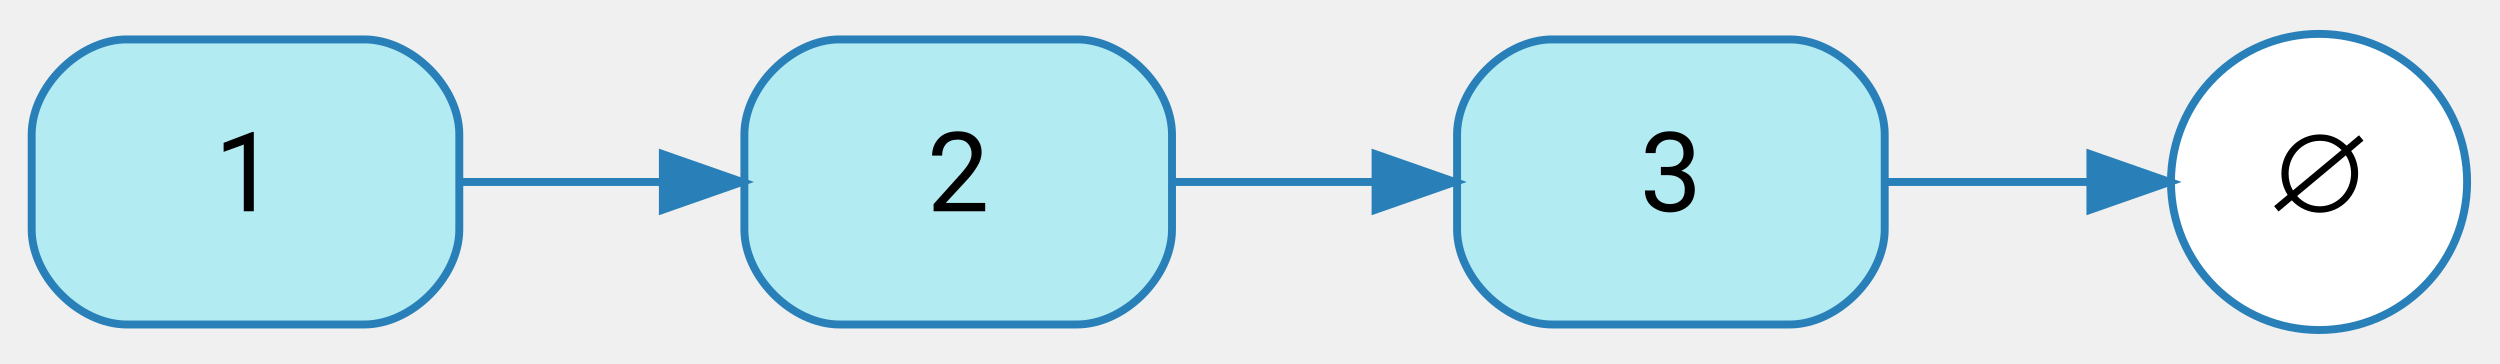
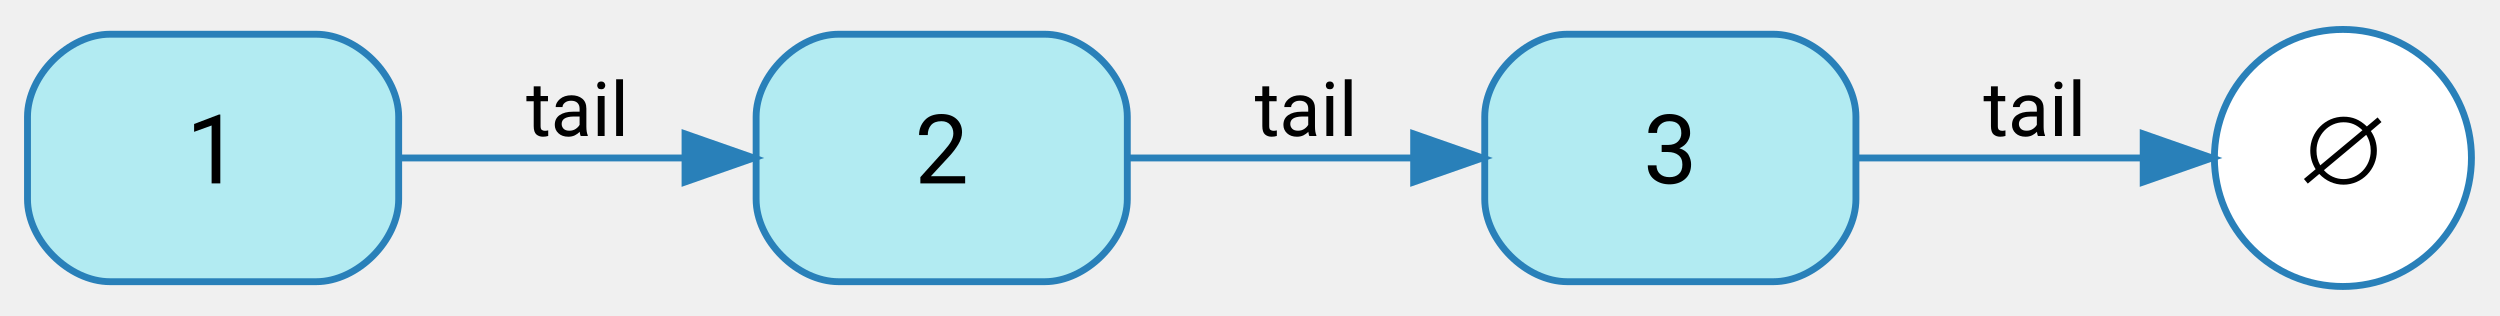
- <svg xmlns="http://www.w3.org/2000/svg" width="316pt" height="46pt" viewBox="0.00 0.00 315.70 45.70">
+ <svg xmlns="http://www.w3.org/2000/svg" width="364pt" height="46pt" viewBox="0.00 0.00 363.70 45.70">
  <g id="graph0" class="graph" transform="scale(1 1) rotate(0) translate(4 41.6967)">
    <g id="node1" class="node">
      <path fill="#b2ebf2" stroke="#2980b9" d="M42,-36.848C42,-36.848 12,-36.848 12,-36.848 6,-36.848 0,-30.848 0,-24.848 0,-24.848 0,-12.848 0,-12.848 0,-6.848 6,-.848 12,-.848 12,-.848 42,-.848 42,-.848 48,-.848 54,-6.848 54,-12.848 54,-12.848 54,-24.848 54,-24.848 54,-30.848 48,-36.848 42,-36.848" />
      <text text-anchor="middle" x="27" y="-15.148" font-family="Segoe UI,Roboto,Helvetica,Arial,sans-serif" font-size="14.00" fill="#000000">1</text>
    </g>
    <g id="node2" class="node">
-       <path fill="#b2ebf2" stroke="#2980b9" d="M132,-36.848C132,-36.848 102,-36.848 102,-36.848 96,-36.848 90,-30.848 90,-24.848 90,-24.848 90,-12.848 90,-12.848 90,-6.848 96,-.848 102,-.848 102,-.848 132,-.848 132,-.848 138,-.848 144,-6.848 144,-12.848 144,-12.848 144,-24.848 144,-24.848 144,-30.848 138,-36.848 132,-36.848" />
-       <text text-anchor="middle" x="117" y="-15.148" font-family="Segoe UI,Roboto,Helvetica,Arial,sans-serif" font-size="14.00" fill="#000000">2</text>
+       <path fill="#b2ebf2" stroke="#2980b9" d="M148,-36.848C148,-36.848 118,-36.848 118,-36.848 112,-36.848 106,-30.848 106,-24.848 106,-24.848 106,-12.848 106,-12.848 106,-6.848 112,-.848 118,-.848 118,-.848 148,-.848 148,-.848 154,-.848 160,-6.848 160,-12.848 160,-12.848 160,-24.848 160,-24.848 160,-30.848 154,-36.848 148,-36.848" />
+       <text text-anchor="middle" x="133" y="-15.148" font-family="Segoe UI,Roboto,Helvetica,Arial,sans-serif" font-size="14.00" fill="#000000">2</text>
    </g>
    <g id="edge1" class="edge">
-       <path fill="none" stroke="#2980b9" d="M54.003,-18.848C62.028,-18.848 70.966,-18.848 79.531,-18.848" />
-       <polygon fill="#2980b9" stroke="#2980b9" points="79.705,-22.348 89.705,-18.848 79.705,-15.348 79.705,-22.348" />
+       <path fill="none" stroke="#2980b9" d="M54.023,-18.848C66.633,-18.848 81.851,-18.848 95.548,-18.848" />
+       <polygon fill="#2980b9" stroke="#2980b9" points="95.658,-22.348 105.658,-18.848 95.658,-15.348 95.658,-22.348" />
+       <text text-anchor="middle" x="80" y="-22.048" font-family="Segoe UI,Roboto,Helvetica,Arial,sans-serif" font-size="11.00" fill="#000000">tail</text>
    </g>
    <g id="node3" class="node">
-       <path fill="#b2ebf2" stroke="#2980b9" d="M222,-36.848C222,-36.848 192,-36.848 192,-36.848 186,-36.848 180,-30.848 180,-24.848 180,-24.848 180,-12.848 180,-12.848 180,-6.848 186,-.848 192,-.848 192,-.848 222,-.848 222,-.848 228,-.848 234,-6.848 234,-12.848 234,-12.848 234,-24.848 234,-24.848 234,-30.848 228,-36.848 222,-36.848" />
-       <text text-anchor="middle" x="207" y="-15.148" font-family="Segoe UI,Roboto,Helvetica,Arial,sans-serif" font-size="14.00" fill="#000000">3</text>
+       <path fill="#b2ebf2" stroke="#2980b9" d="M254,-36.848C254,-36.848 224,-36.848 224,-36.848 218,-36.848 212,-30.848 212,-24.848 212,-24.848 212,-12.848 212,-12.848 212,-6.848 218,-.848 224,-.848 224,-.848 254,-.848 254,-.848 260,-.848 266,-6.848 266,-12.848 266,-12.848 266,-24.848 266,-24.848 266,-30.848 260,-36.848 254,-36.848" />
+       <text text-anchor="middle" x="239" y="-15.148" font-family="Segoe UI,Roboto,Helvetica,Arial,sans-serif" font-size="14.00" fill="#000000">3</text>
    </g>
    <g id="edge2" class="edge">
-       <path fill="none" stroke="#2980b9" d="M144.003,-18.848C152.028,-18.848 160.966,-18.848 169.531,-18.848" />
-       <polygon fill="#2980b9" stroke="#2980b9" points="169.705,-22.348 179.705,-18.848 169.705,-15.348 169.705,-22.348" />
+       <path fill="none" stroke="#2980b9" d="M160.023,-18.848C172.633,-18.848 187.851,-18.848 201.548,-18.848" />
+       <polygon fill="#2980b9" stroke="#2980b9" points="201.658,-22.348 211.658,-18.848 201.658,-15.348 201.658,-22.348" />
+       <text text-anchor="middle" x="186" y="-22.048" font-family="Segoe UI,Roboto,Helvetica,Arial,sans-serif" font-size="11.00" fill="#000000">tail</text>
    </g>
    <g id="node4" class="node">
-       <ellipse fill="#ffffff" stroke="#2980b9" cx="288.848" cy="-18.848" rx="18.698" ry="18.698" />
-       <text text-anchor="middle" x="288.848" y="-15.148" font-family="Segoe UI,Roboto,Helvetica,Arial,sans-serif" font-size="14.00" fill="#000000">∅</text>
+       <ellipse fill="#ffffff" stroke="#2980b9" cx="336.848" cy="-18.848" rx="18.698" ry="18.698" />
+       <text text-anchor="middle" x="336.848" y="-15.148" font-family="Segoe UI,Roboto,Helvetica,Arial,sans-serif" font-size="14.00" fill="#000000">∅</text>
    </g>
    <g id="edge3" class="edge">
-       <path fill="none" stroke="#2980b9" d="M234.254,-18.848C242.494,-18.848 251.569,-18.848 259.915,-18.848" />
-       <polygon fill="#2980b9" stroke="#2980b9" points="259.978,-22.348 269.978,-18.848 259.978,-15.348 259.978,-22.348" />
+       <path fill="none" stroke="#2980b9" d="M266.256,-18.848C279.068,-18.848 294.364,-18.848 307.437,-18.848" />
+       <polygon fill="#2980b9" stroke="#2980b9" points="307.792,-22.348 317.792,-18.848 307.792,-15.348 307.792,-22.348" />
+       <text text-anchor="middle" x="292" y="-22.048" font-family="Segoe UI,Roboto,Helvetica,Arial,sans-serif" font-size="11.00" fill="#000000">tail</text>
    </g>
  </g>
</svg>
